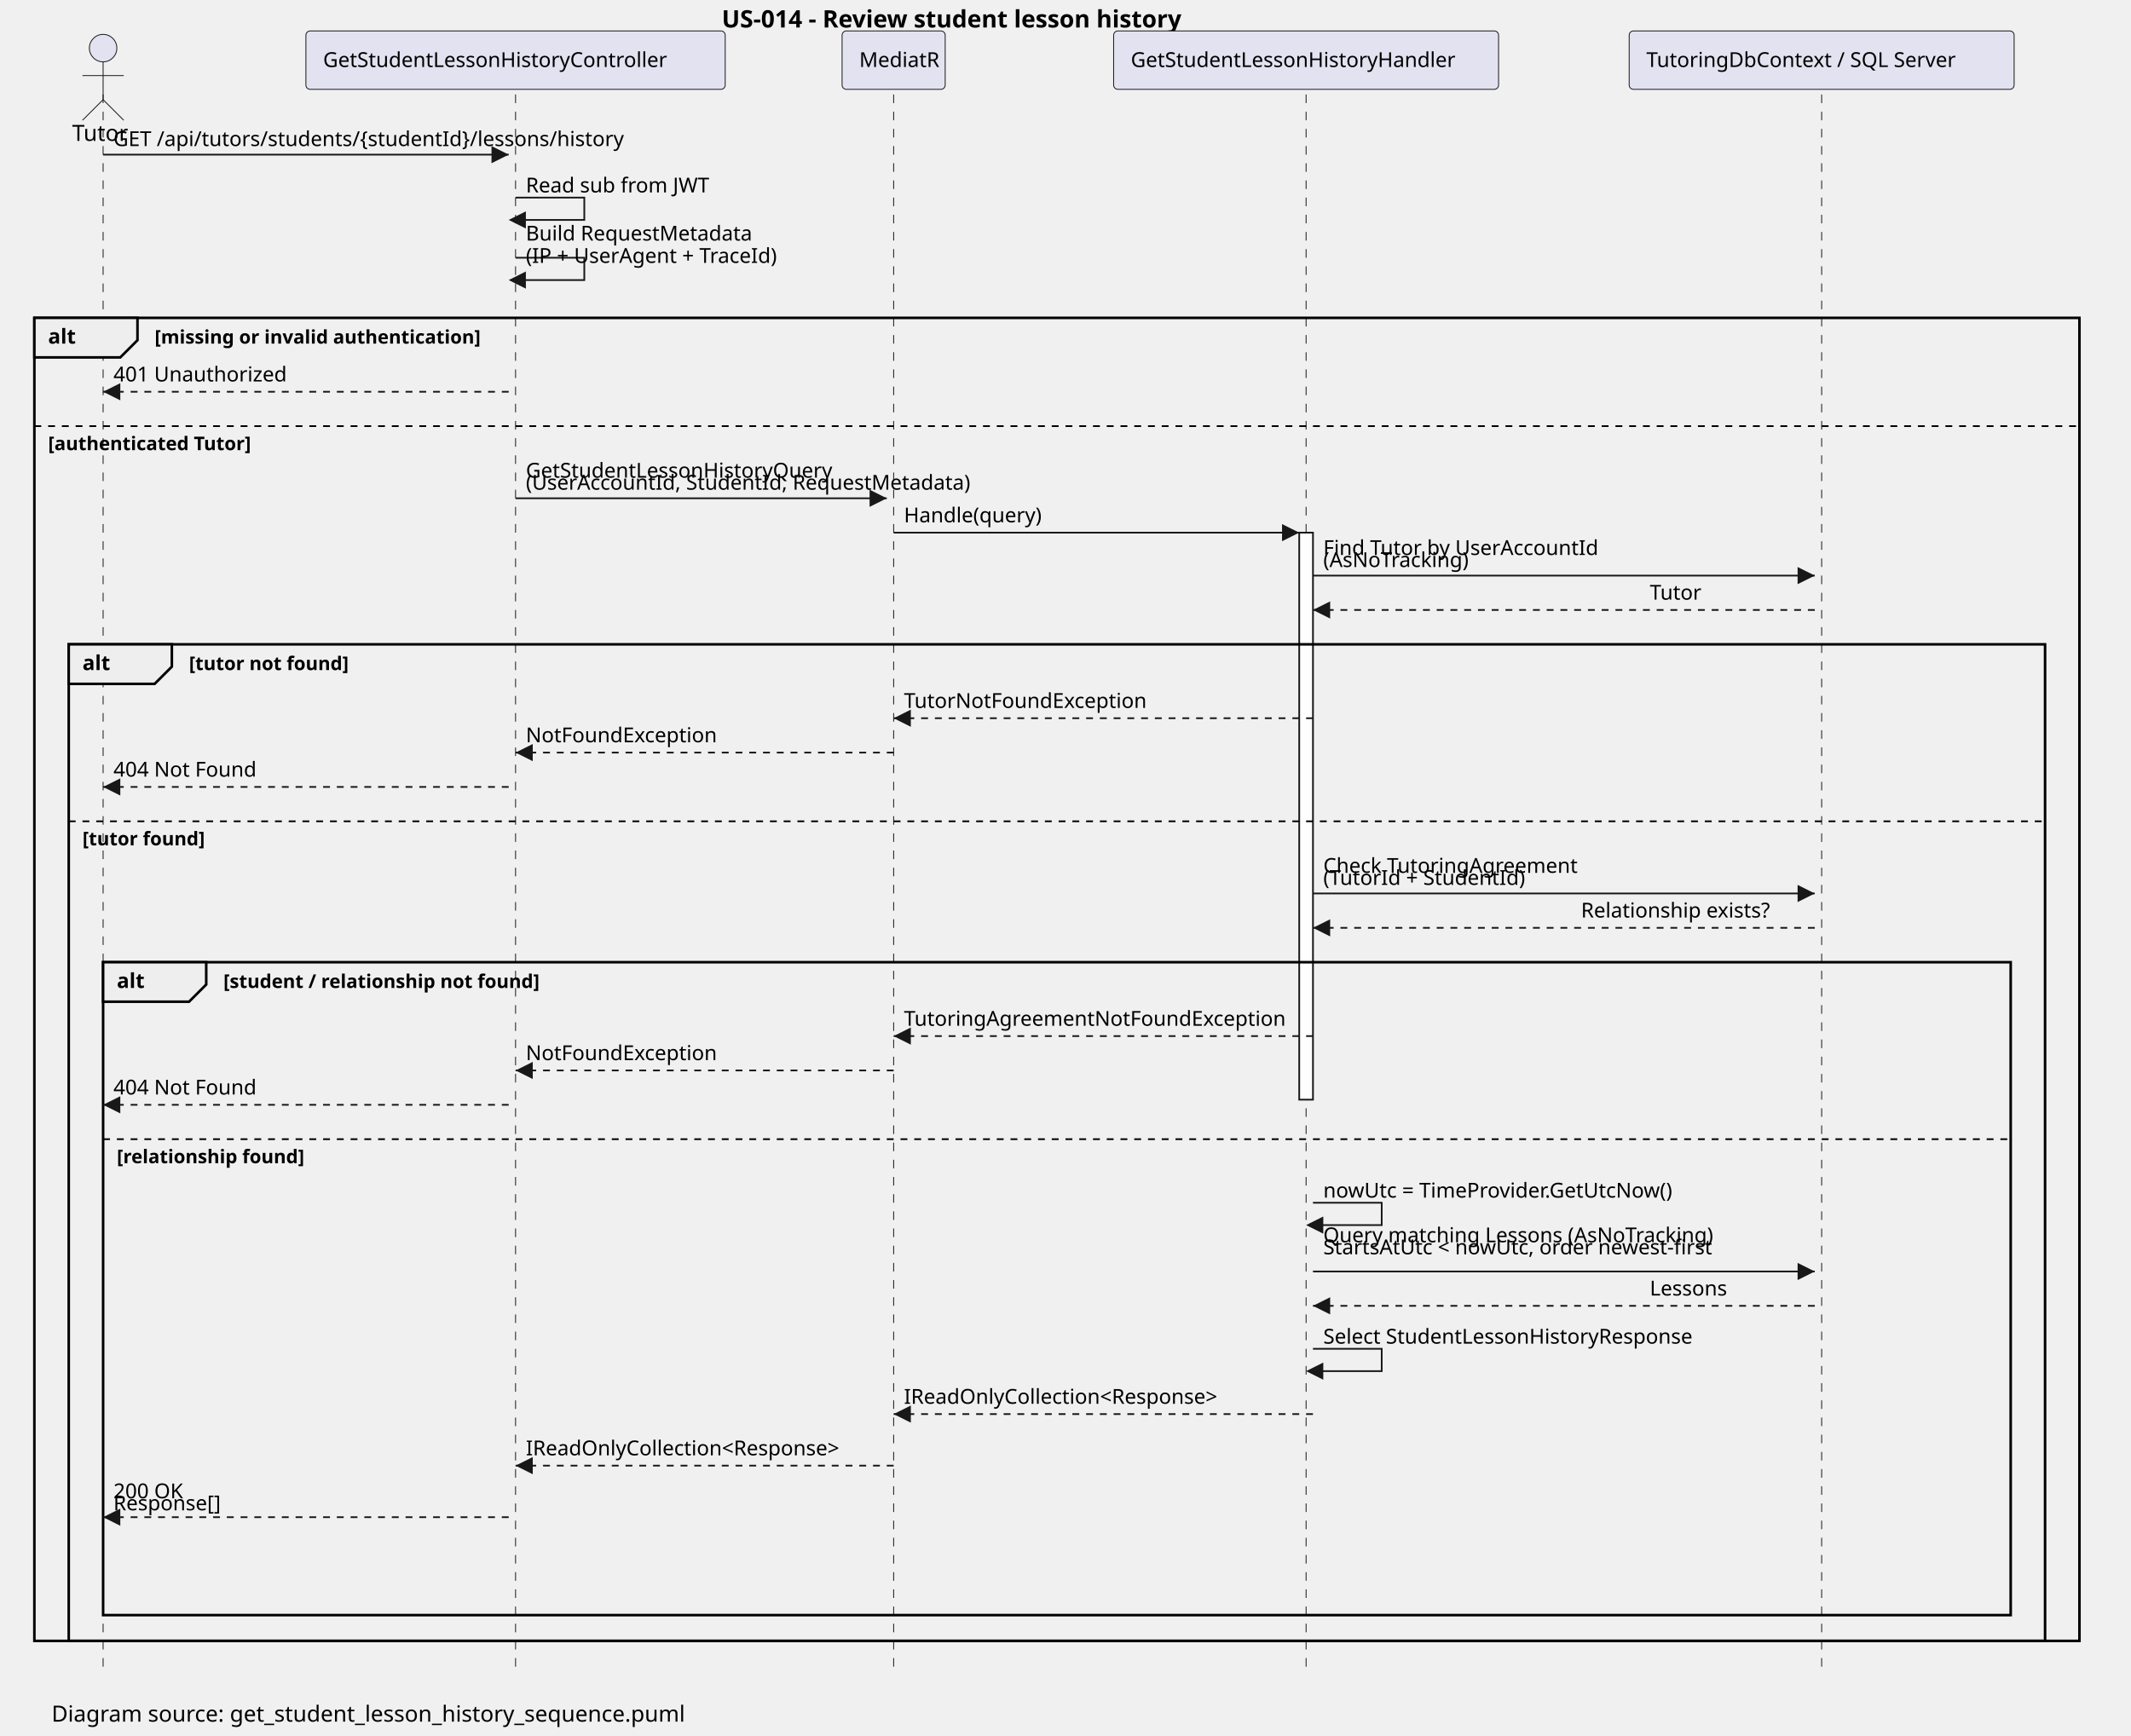
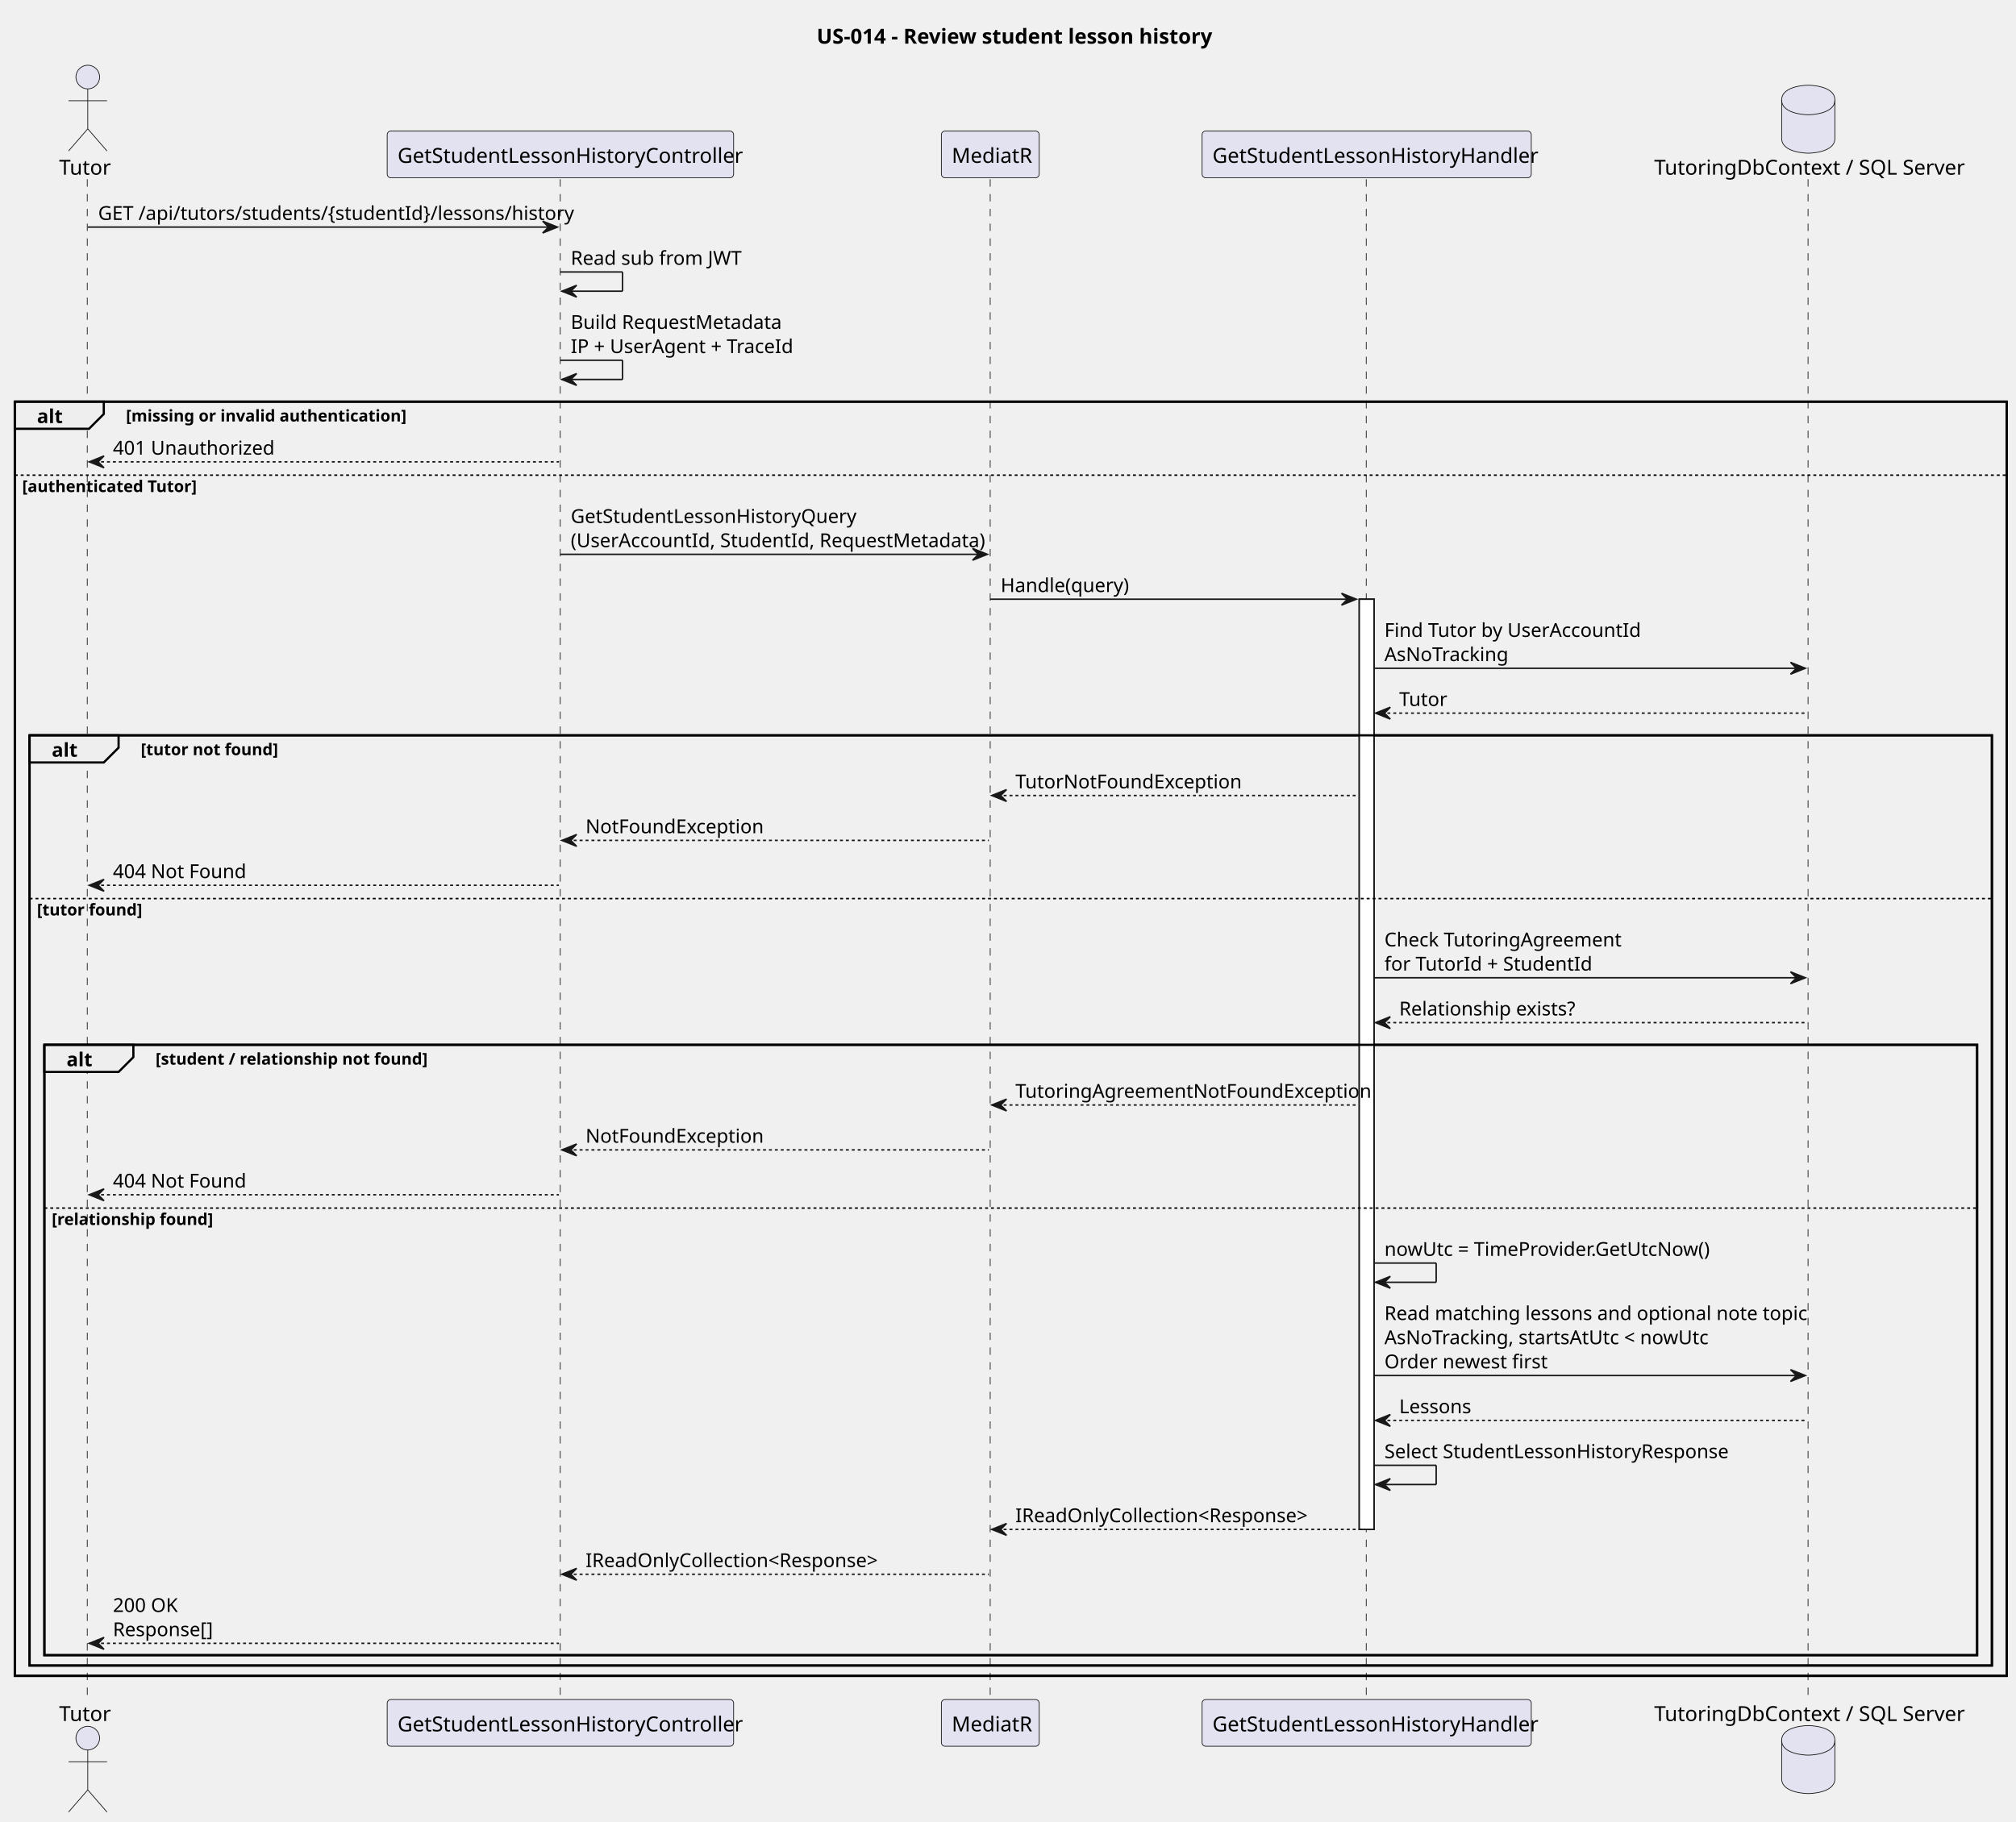
- <svg xmlns="http://www.w3.org/2000/svg" contentStyleType="text/css" preserveAspectRatio="none" width="1240px" height="1010px" viewBox="0 0 1240 1010" style="width:1240px;height:1010px;background:#FFFFFF;" version="1.1" zoomAndPan="magnify">
+ <svg xmlns="http://www.w3.org/2000/svg" contentStyleType="text/css" data-diagram-type="SEQUENCE" height="1232px" preserveAspectRatio="none" style="width:1363px;height:1232px;background:#FFFFFF;" version="1.1" viewBox="0 0 1363 1232" width="1363px" zoomAndPan="magnify">
  <defs />
  <g>
-     <text fill="#000000" font-family="sans-serif" font-size="14" font-weight="bold" x="420" y="16">US-014 - Review student lesson history</text>
-     <line x1="60" x2="60" y1="55" y2="970" style="stroke:#181818;stroke-width:0.5;stroke-dasharray:5,5;" />
-     <line x1="300" x2="300" y1="55" y2="970" style="stroke:#181818;stroke-width:0.5;stroke-dasharray:5,5;" />
-     <line x1="520" x2="520" y1="55" y2="970" style="stroke:#181818;stroke-width:0.5;stroke-dasharray:5,5;" />
-     <line x1="760" x2="760" y1="55" y2="970" style="stroke:#181818;stroke-width:0.5;stroke-dasharray:5,5;" />
-     <line x1="1060" x2="1060" y1="55" y2="970" style="stroke:#181818;stroke-width:0.5;stroke-dasharray:5,5;" />
-     <ellipse cx="60" cy="28" rx="8" ry="8" fill="#E2E2F0" style="stroke:#181818;stroke-width:0.5;" />
-     <path d="M60,36 L60,58 M48,44 L72,44 M60,58 L48,70 M60,58 L72,70" fill="none" style="stroke:#181818;stroke-width:0.5;" />
-     <text fill="#000000" font-family="sans-serif" font-size="13" x="42" y="82">Tutor</text>
-     <rect x="178" y="18" width="244" height="34" rx="2.5" ry="2.5" fill="#E2E2F0" style="stroke:#181818;stroke-width:0.5;" />
-     <text fill="#000000" font-family="sans-serif" font-size="12" x="188" y="39">GetStudentLessonHistoryController</text>
-     <rect x="490" y="18" width="60" height="34" rx="2.5" ry="2.5" fill="#E2E2F0" style="stroke:#181818;stroke-width:0.5;" />
-     <text fill="#000000" font-family="sans-serif" font-size="12" x="500" y="39">MediatR</text>
-     <rect x="648" y="18" width="224" height="34" rx="2.5" ry="2.5" fill="#E2E2F0" style="stroke:#181818;stroke-width:0.5;" />
-     <text fill="#000000" font-family="sans-serif" font-size="12" x="658" y="39">GetStudentLessonHistoryHandler</text>
-     <rect x="948" y="18" width="224" height="34" rx="2.5" ry="2.5" fill="#E2E2F0" style="stroke:#181818;stroke-width:0.5;" />
-     <text fill="#000000" font-family="sans-serif" font-size="12" x="958" y="39">TutoringDbContext / SQL Server</text>
-     <line x1="60" x2="296" y1="90" y2="90" style="stroke:#181818;stroke-width:1;" />
-     <polygon points="286,85 296,90 286,95" fill="#181818" />
-     <text fill="#000000" font-family="sans-serif" font-size="12" x="66" y="85">GET /api/tutors/students/{studentId}/lessons/history</text>
-     <path d="M300,115 L340,115 L340,128 L300,128" fill="none" style="stroke:#181818;stroke-width:1;" />
-     <polygon points="306,123 296,128 306,133" fill="#181818" />
-     <text fill="#000000" font-family="sans-serif" font-size="12" x="306" y="112">Read sub from JWT</text>
-     <path d="M300,150 L340,150 L340,163 L300,163" fill="none" style="stroke:#181818;stroke-width:1;" />
-     <polygon points="306,158 296,163 306,168" fill="#181818" />
-     <text fill="#000000" font-family="sans-serif" font-size="12" x="306" y="140">Build RequestMetadata</text>
-     <text fill="#000000" font-family="sans-serif" font-size="12" x="306" y="153">(IP + UserAgent + TraceId)</text>
-     <rect x="20" y="185" width="1190" height="770" fill="none" style="stroke:#000000;stroke-width:1.5;" />
-     <path d="M20,185 L80,185 L80,198 L70,208 L20,208 Z" fill="#EEEEEE" style="stroke:#000000;stroke-width:1.5;" />
-     <text fill="#000000" font-family="sans-serif" font-size="12" font-weight="bold" x="28" y="200">alt</text>
-     <text fill="#000000" font-family="sans-serif" font-size="11" font-weight="bold" x="90" y="200">[missing or invalid authentication]</text>
-     <line x1="296" x2="60" y1="228" y2="228" style="stroke:#181818;stroke-width:1;stroke-dasharray:4,4;" />
-     <polygon points="70,223 60,228 70,233" fill="#181818" />
-     <text fill="#000000" font-family="sans-serif" font-size="12" x="66" y="222">401 Unauthorized</text>
-     <line x1="20" x2="1210" y1="248" y2="248" style="stroke:#000000;stroke-width:1;stroke-dasharray:4,4;" />
-     <text fill="#000000" font-family="sans-serif" font-size="11" font-weight="bold" x="28" y="262">[authenticated Tutor]</text>
-     <line x1="300" x2="516" y1="290" y2="290" style="stroke:#181818;stroke-width:1;" />
-     <polygon points="506,285 516,290 506,295" fill="#181818" />
-     <text fill="#000000" font-family="sans-serif" font-size="12" x="306" y="278">GetStudentLessonHistoryQuery</text>
-     <text fill="#000000" font-family="sans-serif" font-size="12" x="306" y="285">(UserAccountId, StudentId, RequestMetadata)</text>
-     <line x1="520" x2="756" y1="310" y2="310" style="stroke:#181818;stroke-width:1;" />
-     <polygon points="746,305 756,310 746,315" fill="#181818" />
-     <text fill="#000000" font-family="sans-serif" font-size="12" x="526" y="304">Handle(query)</text>
-     <rect x="756" y="310" width="8" height="330" fill="#FFFFFF" style="stroke:#181818;stroke-width:1;" />
-     <line x1="764" x2="1056" y1="335" y2="335" style="stroke:#181818;stroke-width:1;" />
-     <polygon points="1046,330 1056,335 1046,340" fill="#181818" />
-     <text fill="#000000" font-family="sans-serif" font-size="12" x="770" y="323">Find Tutor by UserAccountId</text>
-     <text fill="#000000" font-family="sans-serif" font-size="12" x="770" y="330">(AsNoTracking)</text>
- 
-    Handler: Tutor --&gt;
-   <line x1="1056" x2="764" y1="355" y2="355" style="stroke:#181818;stroke-width:1;stroke-dasharray:4,4;" />
-     <polygon points="774,350 764,355 774,360" fill="#181818" />
-     <text fill="#000000" font-family="sans-serif" font-size="12" x="960" y="349">Tutor</text>
-     <rect x="40" y="375" width="1150" height="580" fill="none" style="stroke:#000000;stroke-width:1.5;" />
-     <path d="M40,375 L100,375 L100,388 L90,398 L40,398 Z" fill="#EEEEEE" style="stroke:#000000;stroke-width:1.5;" />
-     <text fill="#000000" font-family="sans-serif" font-size="12" font-weight="bold" x="48" y="390">alt</text>
-     <text fill="#000000" font-family="sans-serif" font-size="11" font-weight="bold" x="110" y="390">[tutor not found]</text>
- 
-    MediatR: TutorNotFoundException --&gt;
-   <line x1="764" x2="520" y1="418" y2="418" style="stroke:#181818;stroke-width:1;stroke-dasharray:4,4;" />
-     <polygon points="530,413 520,418 530,423" fill="#181818" />
-     <text fill="#000000" font-family="sans-serif" font-size="12" x="526" y="412">TutorNotFoundException</text>
- 
-    Controller: NotFoundException --&gt;
-   <line x1="520" x2="300" y1="438" y2="438" style="stroke:#181818;stroke-width:1;stroke-dasharray:4,4;" />
-     <polygon points="310,433 300,438 310,443" fill="#181818" />
-     <text fill="#000000" font-family="sans-serif" font-size="12" x="306" y="432">NotFoundException</text>
- 
-    Tutor: 404 --&gt;
-   <line x1="296" x2="60" y1="458" y2="458" style="stroke:#181818;stroke-width:1;stroke-dasharray:4,4;" />
-     <polygon points="70,453 60,458 70,463" fill="#181818" />
-     <text fill="#000000" font-family="sans-serif" font-size="12" x="66" y="452">404 Not Found</text>
-     <line x1="40" x2="1190" y1="478" y2="478" style="stroke:#000000;stroke-width:1;stroke-dasharray:4,4;" />
-     <text fill="#000000" font-family="sans-serif" font-size="11" font-weight="bold" x="48" y="492">[tutor found]</text>
-     <line x1="764" x2="1056" y1="520" y2="520" style="stroke:#181818;stroke-width:1;" />
-     <polygon points="1046,515 1056,520 1046,525" fill="#181818" />
-     <text fill="#000000" font-family="sans-serif" font-size="12" x="770" y="508">Check TutoringAgreement</text>
-     <text fill="#000000" font-family="sans-serif" font-size="12" x="770" y="515">(TutorId + StudentId)</text>
- 
-    Handler: relationship exists? --&gt;
-   <line x1="1056" x2="764" y1="540" y2="540" style="stroke:#181818;stroke-width:1;stroke-dasharray:4,4;" />
-     <polygon points="774,535 764,540 774,545" fill="#181818" />
-     <text fill="#000000" font-family="sans-serif" font-size="12" x="920" y="534">Relationship exists?</text>
-     <rect x="60" y="560" width="1110" height="380" fill="none" style="stroke:#000000;stroke-width:1.5;" />
-     <path d="M60,560 L120,560 L120,573 L110,583 L60,583 Z" fill="#EEEEEE" style="stroke:#000000;stroke-width:1.5;" />
-     <text fill="#000000" font-family="sans-serif" font-size="12" font-weight="bold" x="68" y="575">alt</text>
-     <text fill="#000000" font-family="sans-serif" font-size="11" font-weight="bold" x="130" y="575">[student / relationship not found]</text>
- 
-    MediatR: TutoringAgreementNotFoundException --&gt;
-   <line x1="764" x2="520" y1="603" y2="603" style="stroke:#181818;stroke-width:1;stroke-dasharray:4,4;" />
-     <polygon points="530,598 520,603 530,608" fill="#181818" />
-     <text fill="#000000" font-family="sans-serif" font-size="12" x="526" y="597">TutoringAgreementNotFoundException</text>
- 
-    Controller: NotFoundException --&gt;
-   <line x1="520" x2="300" y1="623" y2="623" style="stroke:#181818;stroke-width:1;stroke-dasharray:4,4;" />
-     <polygon points="310,618 300,623 310,628" fill="#181818" />
-     <text fill="#000000" font-family="sans-serif" font-size="12" x="306" y="617">NotFoundException</text>
- 
-    Tutor: 404 --&gt;
-   <line x1="296" x2="60" y1="643" y2="643" style="stroke:#181818;stroke-width:1;stroke-dasharray:4,4;" />
-     <polygon points="70,638 60,643 70,648" fill="#181818" />
-     <text fill="#000000" font-family="sans-serif" font-size="12" x="66" y="637">404 Not Found</text>
-     <line x1="60" x2="1170" y1="663" y2="663" style="stroke:#000000;stroke-width:1;stroke-dasharray:4,4;" />
-     <text fill="#000000" font-family="sans-serif" font-size="11" font-weight="bold" x="68" y="677">[relationship found]</text>
-     <path d="M764,700 L804,700 L804,713 L764,713" fill="none" style="stroke:#181818;stroke-width:1;" />
-     <polygon points="770,708 760,713 770,718" fill="#181818" />
-     <text fill="#000000" font-family="sans-serif" font-size="12" x="770" y="697">nowUtc = TimeProvider.GetUtcNow()</text>
-     <line x1="764" x2="1056" y1="740" y2="740" style="stroke:#181818;stroke-width:1;" />
-     <polygon points="1046,735 1056,740 1046,745" fill="#181818" />
-     <text fill="#000000" font-family="sans-serif" font-size="12" x="770" y="723">Query matching Lessons (AsNoTracking)</text>
-     <text fill="#000000" font-family="sans-serif" font-size="12" x="770" y="730">StartsAtUtc &lt; nowUtc, order newest-first</text>
- 
-    Handler: Lessons --&gt;
-   <line x1="1056" x2="764" y1="760" y2="760" style="stroke:#181818;stroke-width:1;stroke-dasharray:4,4;" />
-     <polygon points="774,755 764,760 774,765" fill="#181818" />
-     <text fill="#000000" font-family="sans-serif" font-size="12" x="960" y="754">Lessons</text>
-     <path d="M764,785 L804,785 L804,798 L764,798" fill="none" style="stroke:#181818;stroke-width:1;" />
-     <polygon points="770,793 760,798 770,803" fill="#181818" />
-     <text fill="#000000" font-family="sans-serif" font-size="12" x="770" y="782">Select StudentLessonHistoryResponse</text>
- 
-    MediatR: Response --&gt;
-   <line x1="764" x2="520" y1="823" y2="823" style="stroke:#181818;stroke-width:1;stroke-dasharray:4,4;" />
-     <polygon points="530,818 520,823 530,828" fill="#181818" />
-     <text fill="#000000" font-family="sans-serif" font-size="12" x="526" y="817">IReadOnlyCollection&lt;Response&gt;</text>
- 
-    Controller: Response --&gt;
-   <line x1="520" x2="300" y1="853" y2="853" style="stroke:#181818;stroke-width:1;stroke-dasharray:4,4;" />
-     <polygon points="310,848 300,853 310,858" fill="#181818" />
-     <text fill="#000000" font-family="sans-serif" font-size="12" x="306" y="847">IReadOnlyCollection&lt;Response&gt;</text>
- 
-    Tutor: 200 OK --&gt;
-   <line x1="296" x2="60" y1="883" y2="883" style="stroke:#181818;stroke-width:1;stroke-dasharray:4,4;" />
-     <polygon points="70,878 60,883 70,888" fill="#181818" />
-     <text fill="#000000" font-family="sans-serif" font-size="12" x="66" y="872">200 OK</text>
-     <text fill="#000000" font-family="sans-serif" font-size="12" x="66" y="879">Response[]</text>
-     <text fill="#000000" font-family="sans-serif" font-size="13" x="30" y="1002">Diagram source: get_student_lesson_history_sequence.puml</text>
+     <text fill="#000000" font-family="sans-serif" font-size="14" font-weight="bold" lengthAdjust="spacing" textLength="261.406" x="552.154" y="29.533">US-014 - Review student lesson history</text>
+     <g>
+       <rect fill="#FFFFFF" height="629.055" style="stroke:#181818;stroke-width:1;" width="10" x="918.993" y="405.219" />
+     </g>
+     <rect fill="none" height="861.703" style="stroke:#000000;stroke-width:1.5;" width="1346.714" x="10" y="271.625" />
+     <rect fill="none" height="629.055" style="stroke:#000000;stroke-width:1.5;" width="1326.714" x="20" y="497.273" />
+     <rect fill="none" height="412.758" style="stroke:#000000;stroke-width:1.5;" width="1306.714" x="30" y="706.57" />
+     <g>
+       <rect fill="#000000" fill-opacity="0" height="1029.109" width="8" x="55.338" y="121.219" />
+       <line style="stroke:#181818;stroke-width:0.5;stroke-dasharray:5,5;" x1="59" x2="59" y1="121.219" y2="1150.328" />
+     </g>
+     <g>
+       <rect fill="#000000" fill-opacity="0" height="1029.109" width="8" x="374.885" y="121.219" />
+       <line style="stroke:#181818;stroke-width:0.5;stroke-dasharray:5,5;" x1="378.775" x2="378.775" y1="121.219" y2="1150.328" />
+     </g>
+     <g>
+       <rect fill="#000000" fill-opacity="0" height="1029.109" width="8" x="665.531" y="121.219" />
+       <line style="stroke:#181818;stroke-width:0.5;stroke-dasharray:5,5;" x1="669.465" x2="669.465" y1="121.219" y2="1150.328" />
+     </g>
+     <g>
+       <rect fill="#000000" fill-opacity="0" height="1029.109" width="8" x="919.993" y="121.219" />
+       <line style="stroke:#181818;stroke-width:0.5;stroke-dasharray:5,5;" x1="923.714" x2="923.714" y1="121.219" y2="1150.328" />
+     </g>
+     <g>
+       <rect fill="#000000" fill-opacity="0" height="1029.109" width="8" x="1218.559" y="121.219" />
+       <line style="stroke:#181818;stroke-width:0.5;stroke-dasharray:5,5;" x1="1222.404" x2="1222.404" y1="121.219" y2="1150.328" />
+     </g>
+     <g class="participant participant-head" data-participant="Tutor">
+       <text fill="#000000" font-family="sans-serif" font-size="14" lengthAdjust="spacing" textLength="32.676" x="40" y="118.143">Tutor</text>
+       <ellipse cx="59.338" cy="52.109" fill="#E2E2F0" rx="8" ry="8" style="stroke:#181818;stroke-width:0.5;" />
+       <path d="M59.338,60.109 L59.338,87.109 M46.338,68.109 L72.338,68.109 M59.338,87.109 L46.338,102.109 M59.338,87.109 L72.338,102.109" fill="none" style="stroke:#181818;stroke-width:0.5;" />
+     </g>
+     <g class="participant participant-tail" data-participant="Tutor">
+       <text fill="#000000" font-family="sans-serif" font-size="14" lengthAdjust="spacing" textLength="32.676" x="40" y="1163.861">Tutor</text>
+       <ellipse cx="59.338" cy="1175.438" fill="#E2E2F0" rx="8" ry="8" style="stroke:#181818;stroke-width:0.5;" />
+       <path d="M59.338,1183.438 L59.338,1210.438 M46.338,1191.438 L72.338,1191.438 M59.338,1210.438 L46.338,1225.438 M59.338,1210.438 L72.338,1225.438" fill="none" style="stroke:#181818;stroke-width:0.5;" />
+     </g>
+     <g class="participant participant-head" data-participant="Controller">
+       <rect fill="#E2E2F0" height="31.609" rx="2.5" ry="2.5" style="stroke:#181818;stroke-width:0.5;" width="234.22" x="261.775" y="88.609" />
+       <text fill="#000000" font-family="sans-serif" font-size="14" lengthAdjust="spacing" textLength="220.22" x="268.775" y="110.143">GetStudentLessonHistoryController</text>
+     </g>
+     <g class="participant participant-tail" data-participant="Controller">
+       <rect fill="#E2E2F0" height="31.609" rx="2.5" ry="2.5" style="stroke:#181818;stroke-width:0.5;" width="234.22" x="261.775" y="1149.328" />
+       <text fill="#000000" font-family="sans-serif" font-size="14" lengthAdjust="spacing" textLength="220.22" x="268.775" y="1170.861">GetStudentLessonHistoryController</text>
+     </g>
+     <g class="participant participant-head" data-participant="MediatR">
+       <rect fill="#E2E2F0" height="31.609" rx="2.5" ry="2.5" style="stroke:#181818;stroke-width:0.5;" width="66.131" x="636.465" y="88.609" />
+       <text fill="#000000" font-family="sans-serif" font-size="14" lengthAdjust="spacing" textLength="52.131" x="643.465" y="110.143">MediatR</text>
+     </g>
+     <g class="participant participant-tail" data-participant="MediatR">
+       <rect fill="#E2E2F0" height="31.609" rx="2.5" ry="2.5" style="stroke:#181818;stroke-width:0.5;" width="66.131" x="636.465" y="1149.328" />
+       <text fill="#000000" font-family="sans-serif" font-size="14" lengthAdjust="spacing" textLength="52.131" x="643.465" y="1170.861">MediatR</text>
+     </g>
+     <g class="participant participant-head" data-participant="Handler">
+       <rect fill="#E2E2F0" height="31.609" rx="2.5" ry="2.5" style="stroke:#181818;stroke-width:0.5;" width="222.558" x="812.714" y="88.609" />
+       <text fill="#000000" font-family="sans-serif" font-size="14" lengthAdjust="spacing" textLength="208.558" x="819.714" y="110.143">GetStudentLessonHistoryHandler</text>
+     </g>
+     <g class="participant participant-tail" data-participant="Handler">
+       <rect fill="#E2E2F0" height="31.609" rx="2.5" ry="2.5" style="stroke:#181818;stroke-width:0.5;" width="222.558" x="812.714" y="1149.328" />
+       <text fill="#000000" font-family="sans-serif" font-size="14" lengthAdjust="spacing" textLength="208.558" x="819.714" y="1170.861">GetStudentLessonHistoryHandler</text>
+     </g>
+     <g class="participant participant-head" data-participant="Db">
+       <text fill="#000000" font-family="sans-serif" font-size="14" lengthAdjust="spacing" textLength="202.31" x="1118.404" y="118.143">TutoringDbContext / SQL Server</text>
+       <path d="M1204.559,67.609 C1204.559,57.609 1222.559,57.609 1222.559,57.609 C1222.559,57.609 1240.559,57.609 1240.559,67.609 L1240.559,93.609 C1240.559,103.609 1222.559,103.609 1222.559,103.609 C1222.559,103.609 1204.559,103.609 1204.559,93.609 L1204.559,67.609" fill="#E2E2F0" style="stroke:#181818;stroke-width:0.5;" />
+       <path d="M1204.559,67.609 C1204.559,77.609 1222.559,77.609 1222.559,77.609 C1222.559,77.609 1240.559,77.609 1240.559,67.609" fill="none" style="stroke:#181818;stroke-width:0.5;" />
+     </g>
+     <g class="participant participant-tail" data-participant="Db">
+       <text fill="#000000" font-family="sans-serif" font-size="14" lengthAdjust="spacing" textLength="202.31" x="1118.404" y="1163.861">TutoringDbContext / SQL Server</text>
+       <path d="M1204.559,1176.938 C1204.559,1166.938 1222.559,1166.938 1222.559,1166.938 C1222.559,1166.938 1240.559,1166.938 1240.559,1176.938 L1240.559,1202.938 C1240.559,1212.938 1222.559,1212.938 1222.559,1212.938 C1222.559,1212.938 1204.559,1212.938 1204.559,1202.938 L1204.559,1176.938" fill="#E2E2F0" style="stroke:#181818;stroke-width:0.5;" />
+       <path d="M1204.559,1176.938 C1204.559,1186.938 1222.559,1186.938 1222.559,1186.938 C1222.559,1186.938 1240.559,1186.938 1240.559,1176.938" fill="none" style="stroke:#181818;stroke-width:0.5;" />
+     </g>
+     <g>
+       <rect fill="#FFFFFF" height="629.055" style="stroke:#181818;stroke-width:1;" width="10" x="918.993" y="405.219" />
+     </g>
+     <g class="message" data-participant-1="Tutor" data-participant-2="Controller">
+       <polygon fill="#181818" points="366.885,149.57,376.885,153.57,366.885,157.57,370.885,153.57" style="stroke:#181818;stroke-width:1;" />
+       <line style="stroke:#181818;stroke-width:1;" x1="59.338" x2="372.885" y1="153.57" y2="153.57" />
+       <text fill="#000000" font-family="sans-serif" font-size="13" lengthAdjust="spacing" textLength="295.547" x="66.338" y="148.714">GET /api/tutors/students/{studentId}/lessons/history</text>
+     </g>
+     <g class="message" data-participant-1="Controller" data-participant-2="Controller">
+       <line style="stroke:#181818;stroke-width:1;" x1="378.885" x2="420.885" y1="183.922" y2="183.922" />
+       <line style="stroke:#181818;stroke-width:1;" x1="420.885" x2="420.885" y1="183.922" y2="196.922" />
+       <line style="stroke:#181818;stroke-width:1;" x1="379.885" x2="420.885" y1="196.922" y2="196.922" />
+       <polygon fill="#181818" points="389.885,192.922,379.885,196.922,389.885,200.922,385.885,196.922" style="stroke:#181818;stroke-width:1;" />
+       <text fill="#000000" font-family="sans-serif" font-size="13" lengthAdjust="spacing" textLength="115.585" x="385.885" y="179.065">Read sub from JWT</text>
+     </g>
+     <g class="message" data-participant-1="Controller" data-participant-2="Controller">
+       <line style="stroke:#181818;stroke-width:1;" x1="378.885" x2="420.885" y1="243.625" y2="243.625" />
+       <line style="stroke:#181818;stroke-width:1;" x1="420.885" x2="420.885" y1="243.625" y2="256.625" />
+       <line style="stroke:#181818;stroke-width:1;" x1="379.885" x2="420.885" y1="256.625" y2="256.625" />
+       <polygon fill="#181818" points="389.885,252.625,379.885,256.625,389.885,260.625,385.885,256.625" style="stroke:#181818;stroke-width:1;" />
+       <text fill="#000000" font-family="sans-serif" font-size="13" lengthAdjust="spacing" textLength="135.142" x="385.885" y="222.417">Build RequestMetadata</text>
+       <text fill="#000000" font-family="sans-serif" font-size="13" lengthAdjust="spacing" textLength="147.405" x="385.885" y="238.769">IP + UserAgent + TraceId</text>
+     </g>
+     <path d="M10,271.625 L70.171,271.625 L70.171,279.977 L60.171,289.977 L10,289.977 L10,271.625" fill="#EEEEEE" style="stroke:#000000;stroke-width:1.5;" />
+     <rect fill="none" height="861.703" style="stroke:#000000;stroke-width:1.5;" width="1346.714" x="10" y="271.625" />
+     <text fill="#000000" font-family="sans-serif" font-size="13" font-weight="bold" lengthAdjust="spacing" textLength="15.171" x="25" y="286.12">alt</text>
+     <text fill="#000000" font-family="sans-serif" font-size="11" font-weight="bold" lengthAdjust="spacing" textLength="179.072" x="85.171" y="285.044">[missing or invalid authentication]</text>
+     <g class="message" data-participant-1="Controller" data-participant-2="Tutor">
+       <polygon fill="#181818" points="70.338,308.328,60.338,312.328,70.338,316.328,66.338,312.328" style="stroke:#181818;stroke-width:1;" />
+       <line style="stroke:#181818;stroke-width:1;stroke-dasharray:2,2;" x1="64.338" x2="377.885" y1="312.328" y2="312.328" />
+       <text fill="#000000" font-family="sans-serif" font-size="13" lengthAdjust="spacing" textLength="102.629" x="76.338" y="307.472">401 Unauthorized</text>
+     </g>
+     <line style="stroke:#000000;stroke-width:1;stroke-dasharray:2,2;" x1="10" x2="1356.714" y1="321.328" y2="321.328" />
+     <text fill="#000000" font-family="sans-serif" font-size="11" font-weight="bold" lengthAdjust="spacing" textLength="109.995" x="15" y="332.747">[authenticated Tutor]</text>
+     <g class="message" data-participant-1="Controller" data-participant-2="MediatR">
+       <polygon fill="#181818" points="657.531,370.867,667.531,374.867,657.531,378.867,661.531,374.867" style="stroke:#181818;stroke-width:1;" />
+       <line style="stroke:#181818;stroke-width:1;" x1="378.885" x2="663.531" y1="374.867" y2="374.867" />
+       <text fill="#000000" font-family="sans-serif" font-size="13" lengthAdjust="spacing" textLength="183.536" x="385.885" y="353.659">GetStudentLessonHistoryQuery</text>
+       <text fill="#000000" font-family="sans-serif" font-size="13" lengthAdjust="spacing" textLength="266.646" x="385.885" y="370.011">(UserAccountId, StudentId, RequestMetadata)</text>
+     </g>
+     <g class="message" data-participant-1="MediatR" data-participant-2="Handler">
+       <polygon fill="#181818" points="906.993,401.219,916.993,405.219,906.993,409.219,910.993,405.219" style="stroke:#181818;stroke-width:1;" />
+       <line style="stroke:#181818;stroke-width:1;" x1="669.531" x2="912.993" y1="405.219" y2="405.219" />
+       <text fill="#000000" font-family="sans-serif" font-size="13" lengthAdjust="spacing" textLength="82.374" x="676.531" y="400.362">Handle(query)</text>
+     </g>
+     <g class="message" data-participant-1="Handler" data-participant-2="Db">
+       <polygon fill="#181818" points="1210.559,447.922,1220.559,451.922,1210.559,455.922,1214.559,451.922" style="stroke:#181818;stroke-width:1;" />
+       <line style="stroke:#181818;stroke-width:1;" x1="928.993" x2="1216.559" y1="451.922" y2="451.922" />
+       <text fill="#000000" font-family="sans-serif" font-size="13" lengthAdjust="spacing" textLength="165.458" x="935.993" y="430.714">Find Tutor by UserAccountId</text>
+       <text fill="#000000" font-family="sans-serif" font-size="13" lengthAdjust="spacing" textLength="81.637" x="935.993" y="447.065">AsNoTracking</text>
+     </g>
+     <g class="message" data-participant-1="Db" data-participant-2="Handler">
+       <polygon fill="#181818" points="939.993,478.273,929.993,482.273,939.993,486.273,935.993,482.273" style="stroke:#181818;stroke-width:1;" />
+       <line style="stroke:#181818;stroke-width:1;stroke-dasharray:2,2;" x1="933.993" x2="1221.559" y1="482.273" y2="482.273" />
+       <text fill="#000000" font-family="sans-serif" font-size="13" lengthAdjust="spacing" textLength="30.342" x="945.993" y="477.417">Tutor</text>
+     </g>
+     <path d="M20,497.273 L80.171,497.273 L80.171,505.625 L70.171,515.625 L20,515.625 L20,497.273" fill="#EEEEEE" style="stroke:#000000;stroke-width:1.5;" />
+     <rect fill="none" height="629.055" style="stroke:#000000;stroke-width:1.5;" width="1326.714" x="20" y="497.273" />
+     <text fill="#000000" font-family="sans-serif" font-size="13" font-weight="bold" lengthAdjust="spacing" textLength="15.171" x="35" y="511.769">alt</text>
+     <text fill="#000000" font-family="sans-serif" font-size="11" font-weight="bold" lengthAdjust="spacing" textLength="86.126" x="95.171" y="510.692">[tutor not found]</text>
+     <g class="message" data-participant-1="Handler" data-participant-2="MediatR">
+       <polygon fill="#181818" points="680.531,533.977,670.531,537.977,680.531,541.977,676.531,537.977" style="stroke:#181818;stroke-width:1;" />
+       <line style="stroke:#181818;stroke-width:1;stroke-dasharray:2,2;" x1="674.531" x2="917.993" y1="537.977" y2="537.977" />
+       <text fill="#000000" font-family="sans-serif" font-size="13" lengthAdjust="spacing" textLength="144.523" x="686.531" y="533.12">TutorNotFoundException</text>
+     </g>
+     <g class="message" data-participant-1="MediatR" data-participant-2="Controller">
+       <polygon fill="#181818" points="389.885,564.328,379.885,568.328,389.885,572.328,385.885,568.328" style="stroke:#181818;stroke-width:1;" />
+       <line style="stroke:#181818;stroke-width:1;stroke-dasharray:2,2;" x1="383.885" x2="668.531" y1="568.328" y2="568.328" />
+       <text fill="#000000" font-family="sans-serif" font-size="13" lengthAdjust="spacing" textLength="114.182" x="395.885" y="563.472">NotFoundException</text>
+     </g>
+     <g class="message" data-participant-1="Controller" data-participant-2="Tutor">
+       <polygon fill="#181818" points="70.338,594.68,60.338,598.68,70.338,602.68,66.338,598.68" style="stroke:#181818;stroke-width:1;" />
+       <line style="stroke:#181818;stroke-width:1;stroke-dasharray:2,2;" x1="64.338" x2="377.885" y1="598.68" y2="598.68" />
+       <text fill="#000000" font-family="sans-serif" font-size="13" lengthAdjust="spacing" textLength="86.004" x="76.338" y="593.823">404 Not Found</text>
+     </g>
+     <line style="stroke:#000000;stroke-width:1;stroke-dasharray:2,2;" x1="20" x2="1346.714" y1="607.68" y2="607.68" />
+     <text fill="#000000" font-family="sans-serif" font-size="11" font-weight="bold" lengthAdjust="spacing" textLength="65.968" x="25" y="619.099">[tutor found]</text>
+     <g class="message" data-participant-1="Handler" data-participant-2="Db">
+       <polygon fill="#181818" points="1210.559,657.219,1220.559,661.219,1210.559,665.219,1214.559,661.219" style="stroke:#181818;stroke-width:1;" />
+       <line style="stroke:#181818;stroke-width:1;" x1="928.993" x2="1216.559" y1="661.219" y2="661.219" />
+       <text fill="#000000" font-family="sans-serif" font-size="13" lengthAdjust="spacing" textLength="151.741" x="935.993" y="640.011">Check TutoringAgreement</text>
+       <text fill="#000000" font-family="sans-serif" font-size="13" lengthAdjust="spacing" textLength="130.438" x="935.993" y="656.362">for TutorId + StudentId</text>
+     </g>
+     <g class="message" data-participant-1="Db" data-participant-2="Handler">
+       <polygon fill="#181818" points="939.993,687.57,929.993,691.57,939.993,695.57,935.993,691.57" style="stroke:#181818;stroke-width:1;" />
+       <line style="stroke:#181818;stroke-width:1;stroke-dasharray:2,2;" x1="933.993" x2="1221.559" y1="691.57" y2="691.57" />
+       <text fill="#000000" font-family="sans-serif" font-size="13" lengthAdjust="spacing" textLength="115.616" x="945.993" y="686.714">Relationship exists?</text>
+     </g>
+     <path d="M30,706.57 L90.171,706.57 L90.171,714.922 L80.171,724.922 L30,724.922 L30,706.57" fill="#EEEEEE" style="stroke:#000000;stroke-width:1.5;" />
+     <rect fill="none" height="412.758" style="stroke:#000000;stroke-width:1.5;" width="1306.714" x="30" y="706.57" />
+     <text fill="#000000" font-family="sans-serif" font-size="13" font-weight="bold" lengthAdjust="spacing" textLength="15.171" x="45" y="721.065">alt</text>
+     <text fill="#000000" font-family="sans-serif" font-size="11" font-weight="bold" lengthAdjust="spacing" textLength="172.31" x="105.171" y="719.989">[student / relationship not found]</text>
+     <g class="message" data-participant-1="Handler" data-participant-2="MediatR">
+       <polygon fill="#181818" points="680.531,743.273,670.531,747.273,680.531,751.273,676.531,747.273" style="stroke:#181818;stroke-width:1;" />
+       <line style="stroke:#181818;stroke-width:1;stroke-dasharray:2,2;" x1="674.531" x2="917.993" y1="747.273" y2="747.273" />
+       <text fill="#000000" font-family="sans-serif" font-size="13" lengthAdjust="spacing" textLength="225.462" x="686.531" y="742.417">TutoringAgreementNotFoundException</text>
+     </g>
+     <g class="message" data-participant-1="MediatR" data-participant-2="Controller">
+       <polygon fill="#181818" points="389.885,773.625,379.885,777.625,389.885,781.625,385.885,777.625" style="stroke:#181818;stroke-width:1;" />
+       <line style="stroke:#181818;stroke-width:1;stroke-dasharray:2,2;" x1="383.885" x2="668.531" y1="777.625" y2="777.625" />
+       <text fill="#000000" font-family="sans-serif" font-size="13" lengthAdjust="spacing" textLength="114.182" x="395.885" y="772.769">NotFoundException</text>
+     </g>
+     <g class="message" data-participant-1="Controller" data-participant-2="Tutor">
+       <polygon fill="#181818" points="70.338,803.977,60.338,807.977,70.338,811.977,66.338,807.977" style="stroke:#181818;stroke-width:1;" />
+       <line style="stroke:#181818;stroke-width:1;stroke-dasharray:2,2;" x1="64.338" x2="377.885" y1="807.977" y2="807.977" />
+       <text fill="#000000" font-family="sans-serif" font-size="13" lengthAdjust="spacing" textLength="86.004" x="76.338" y="803.12">404 Not Found</text>
+     </g>
+     <line style="stroke:#000000;stroke-width:1;stroke-dasharray:2,2;" x1="30" x2="1336.714" y1="816.977" y2="816.977" />
+     <text fill="#000000" font-family="sans-serif" font-size="11" font-weight="bold" lengthAdjust="spacing" textLength="103.265" x="35" y="828.395">[relationship found]</text>
+     <g class="message" data-participant-1="Handler" data-participant-2="Handler">
+       <line style="stroke:#181818;stroke-width:1;" x1="928.993" x2="970.993" y1="854.164" y2="854.164" />
+       <line style="stroke:#181818;stroke-width:1;" x1="970.993" x2="970.993" y1="854.164" y2="867.164" />
+       <line style="stroke:#181818;stroke-width:1;" x1="929.993" x2="970.993" y1="867.164" y2="867.164" />
+       <polygon fill="#181818" points="939.993,863.164,929.993,867.164,939.993,871.164,935.993,867.164" style="stroke:#181818;stroke-width:1;" />
+       <text fill="#000000" font-family="sans-serif" font-size="13" lengthAdjust="spacing" textLength="214.189" x="935.993" y="849.308">nowUtc = TimeProvider.GetUtcNow()</text>
+     </g>
+     <g class="message" data-participant-1="Handler" data-participant-2="Db">
+       <polygon fill="#181818" points="1210.559,926.219,1220.559,930.219,1210.559,934.219,1214.559,930.219" style="stroke:#181818;stroke-width:1;" />
+       <line style="stroke:#181818;stroke-width:1;" x1="928.993" x2="1216.559" y1="930.219" y2="930.219" />
+       <text fill="#000000" font-family="sans-serif" font-size="13" lengthAdjust="spacing" textLength="269.566" x="935.993" y="892.659">Read matching lessons and optional note topic</text>
+       <text fill="#000000" font-family="sans-serif" font-size="13" lengthAdjust="spacing" textLength="210.59" x="935.993" y="909.011">AsNoTracking, startsAtUtc &lt; nowUtc</text>
+       <text fill="#000000" font-family="sans-serif" font-size="13" lengthAdjust="spacing" textLength="102.585" x="935.993" y="925.362">Order newest first</text>
+     </g>
+     <g class="message" data-participant-1="Db" data-participant-2="Handler">
+       <polygon fill="#181818" points="939.993,956.57,929.993,960.57,939.993,964.57,935.993,960.57" style="stroke:#181818;stroke-width:1;" />
+       <line style="stroke:#181818;stroke-width:1;stroke-dasharray:2,2;" x1="933.993" x2="1221.559" y1="960.57" y2="960.57" />
+       <text fill="#000000" font-family="sans-serif" font-size="13" lengthAdjust="spacing" textLength="48.42" x="945.993" y="955.714">Lessons</text>
+     </g>
+     <g class="message" data-participant-1="Handler" data-participant-2="Handler">
+       <line style="stroke:#181818;stroke-width:1;" x1="928.993" x2="970.993" y1="990.922" y2="990.922" />
+       <line style="stroke:#181818;stroke-width:1;" x1="970.993" x2="970.993" y1="990.922" y2="1003.922" />
+       <line style="stroke:#181818;stroke-width:1;" x1="929.993" x2="970.993" y1="1003.922" y2="1003.922" />
+       <polygon fill="#181818" points="939.993,999.922,929.993,1003.922,939.993,1007.922,935.993,1003.922" style="stroke:#181818;stroke-width:1;" />
+       <text fill="#000000" font-family="sans-serif" font-size="13" lengthAdjust="spacing" textLength="225.462" x="935.993" y="986.065">Select StudentLessonHistoryResponse</text>
+     </g>
+     <g class="message" data-participant-1="Handler" data-participant-2="MediatR">
+       <polygon fill="#181818" points="680.531,1030.273,670.531,1034.273,680.531,1038.273,676.531,1034.273" style="stroke:#181818;stroke-width:1;" />
+       <line style="stroke:#181818;stroke-width:1;stroke-dasharray:2,2;" x1="674.531" x2="922.993" y1="1034.273" y2="1034.273" />
+       <text fill="#000000" font-family="sans-serif" font-size="13" lengthAdjust="spacing" textLength="192.226" x="686.531" y="1029.417">IReadOnlyCollection&lt;Response&gt;</text>
+     </g>
+     <g class="message" data-participant-1="MediatR" data-participant-2="Controller">
+       <polygon fill="#181818" points="389.885,1060.625,379.885,1064.625,389.885,1068.625,385.885,1064.625" style="stroke:#181818;stroke-width:1;" />
+       <line style="stroke:#181818;stroke-width:1;stroke-dasharray:2,2;" x1="383.885" x2="668.531" y1="1064.625" y2="1064.625" />
+       <text fill="#000000" font-family="sans-serif" font-size="13" lengthAdjust="spacing" textLength="192.226" x="395.885" y="1059.769">IReadOnlyCollection&lt;Response&gt;</text>
+     </g>
+     <g class="message" data-participant-1="Controller" data-participant-2="Tutor">
+       <polygon fill="#181818" points="70.338,1107.328,60.338,1111.328,70.338,1115.328,66.338,1111.328" style="stroke:#181818;stroke-width:1;" />
+       <line style="stroke:#181818;stroke-width:1;stroke-dasharray:2,2;" x1="64.338" x2="377.885" y1="1111.328" y2="1111.328" />
+       <text fill="#000000" font-family="sans-serif" font-size="13" lengthAdjust="spacing" textLength="44.084" x="76.338" y="1090.12">200 OK</text>
+       <text fill="#000000" font-family="sans-serif" font-size="13" lengthAdjust="spacing" textLength="65.762" x="76.338" y="1106.472">Response[]</text>
+     </g>
  </g>
</svg>
